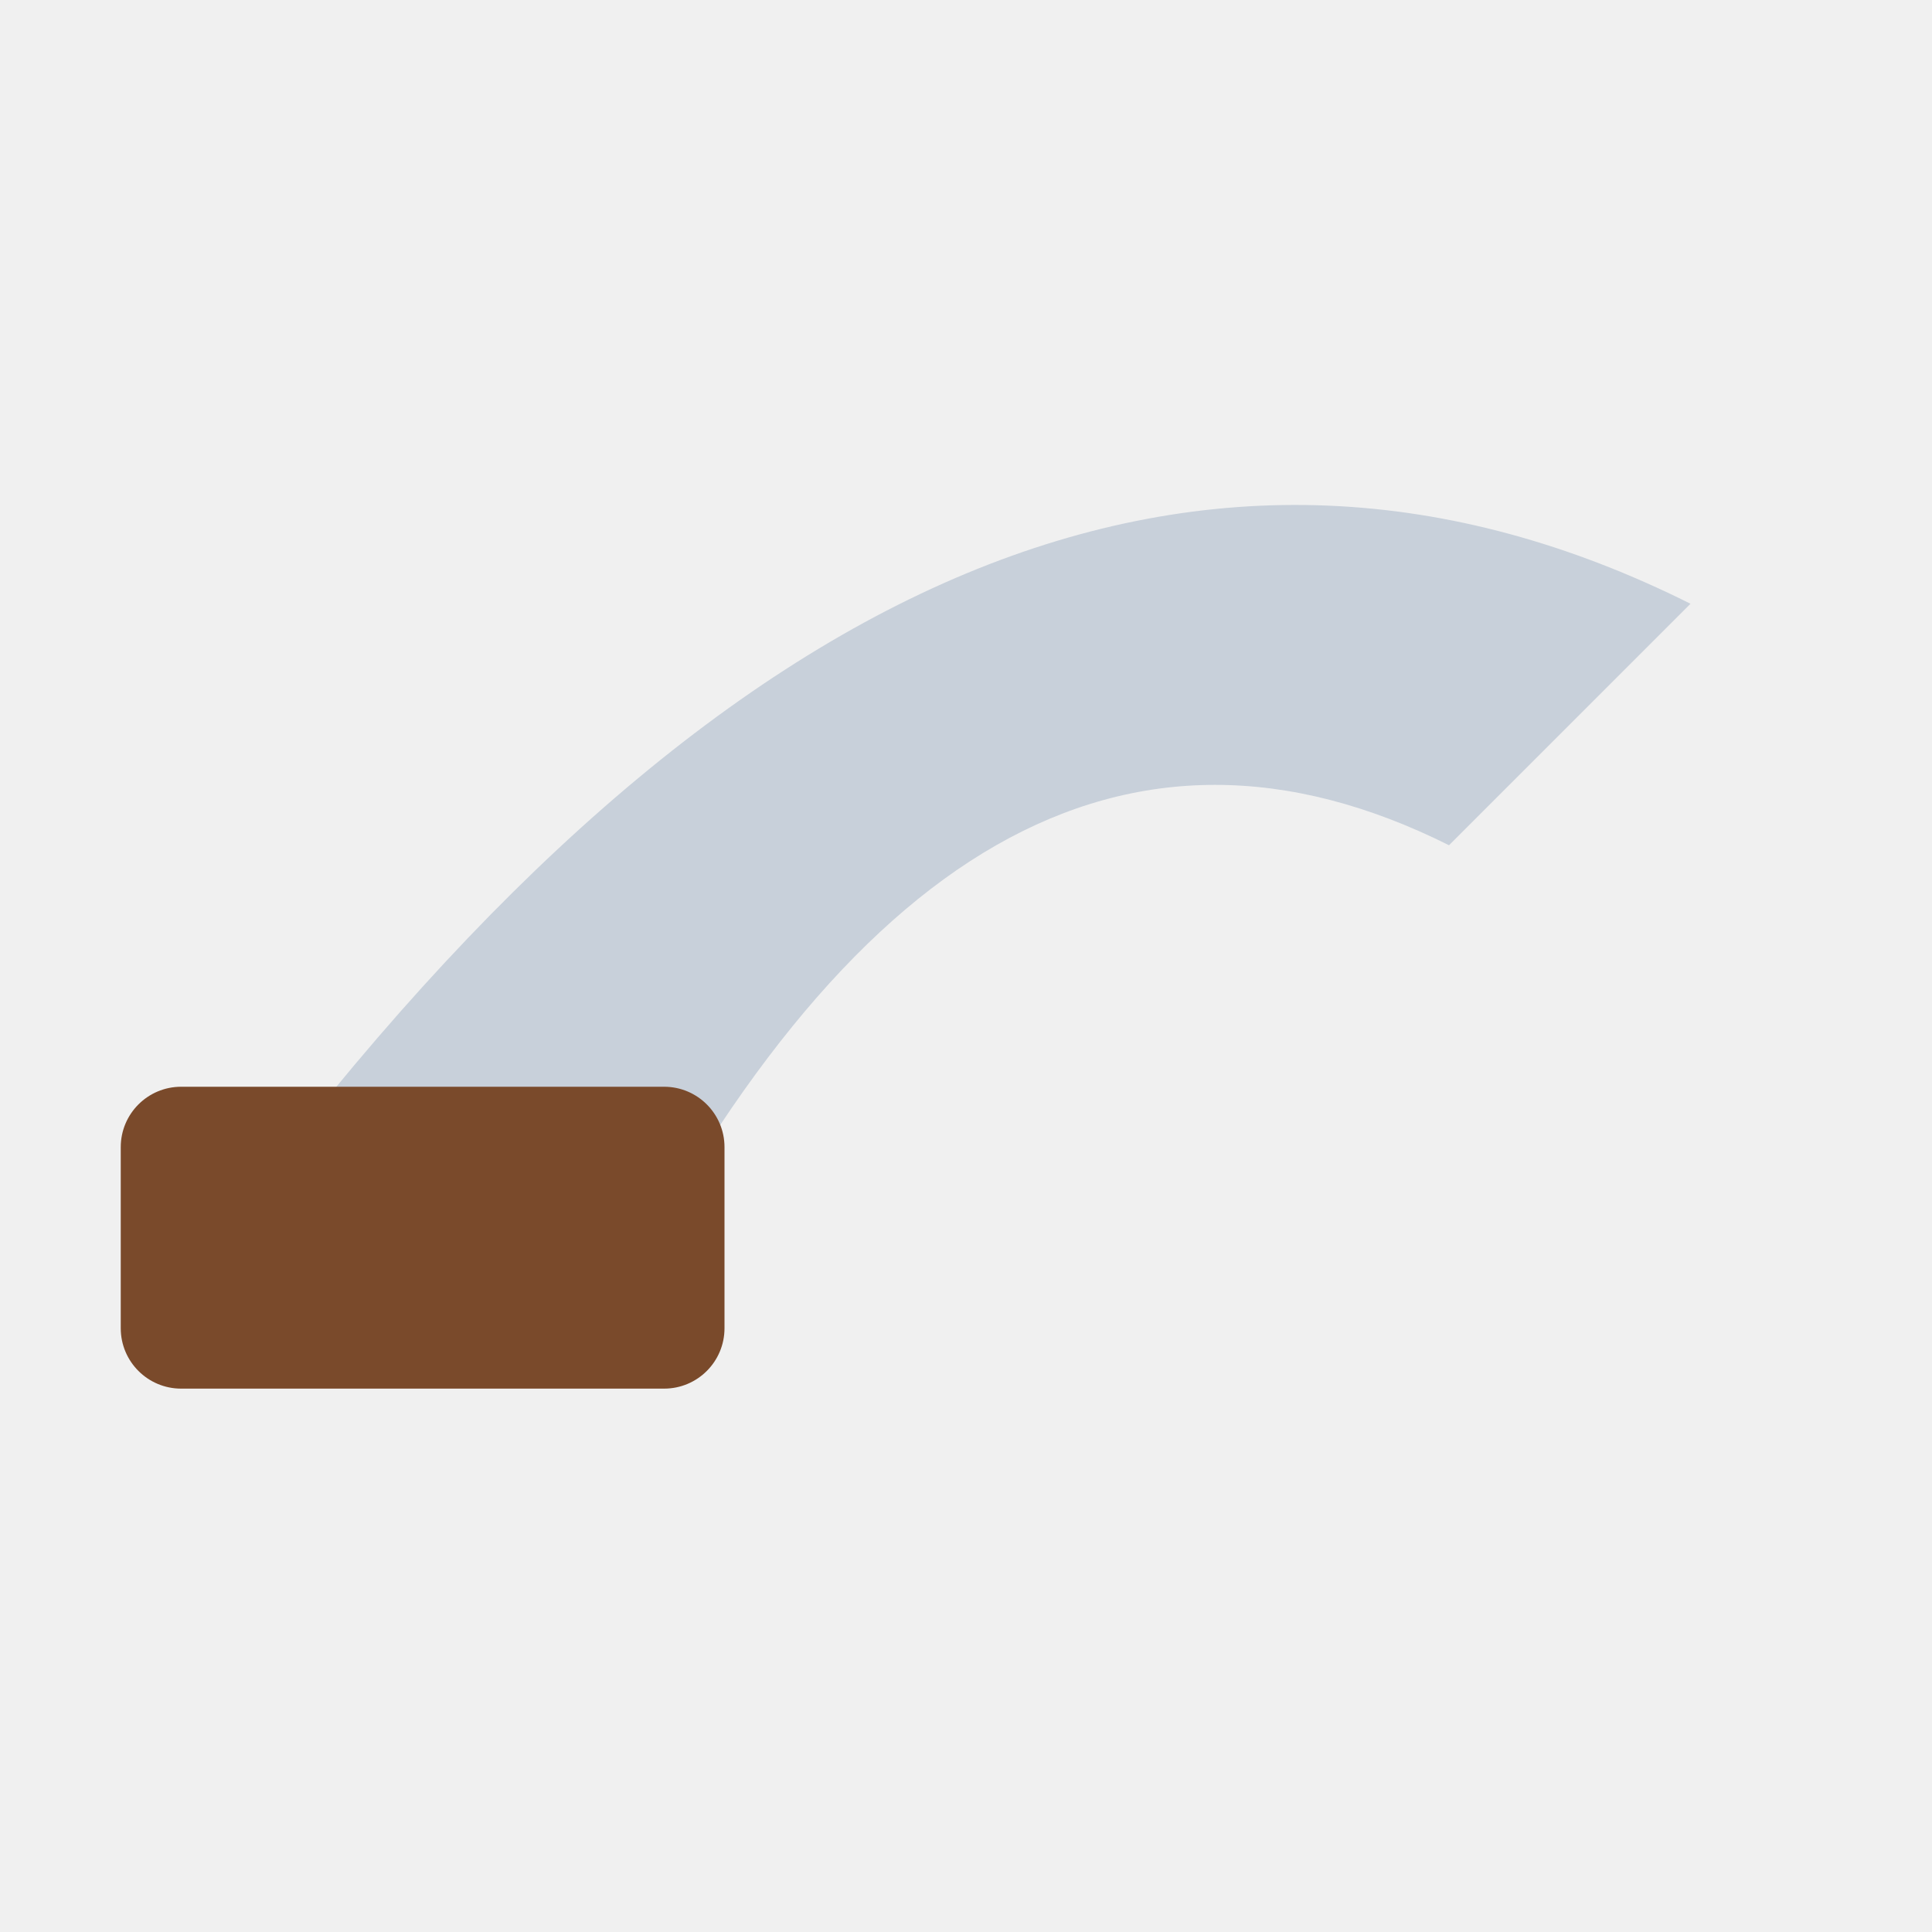
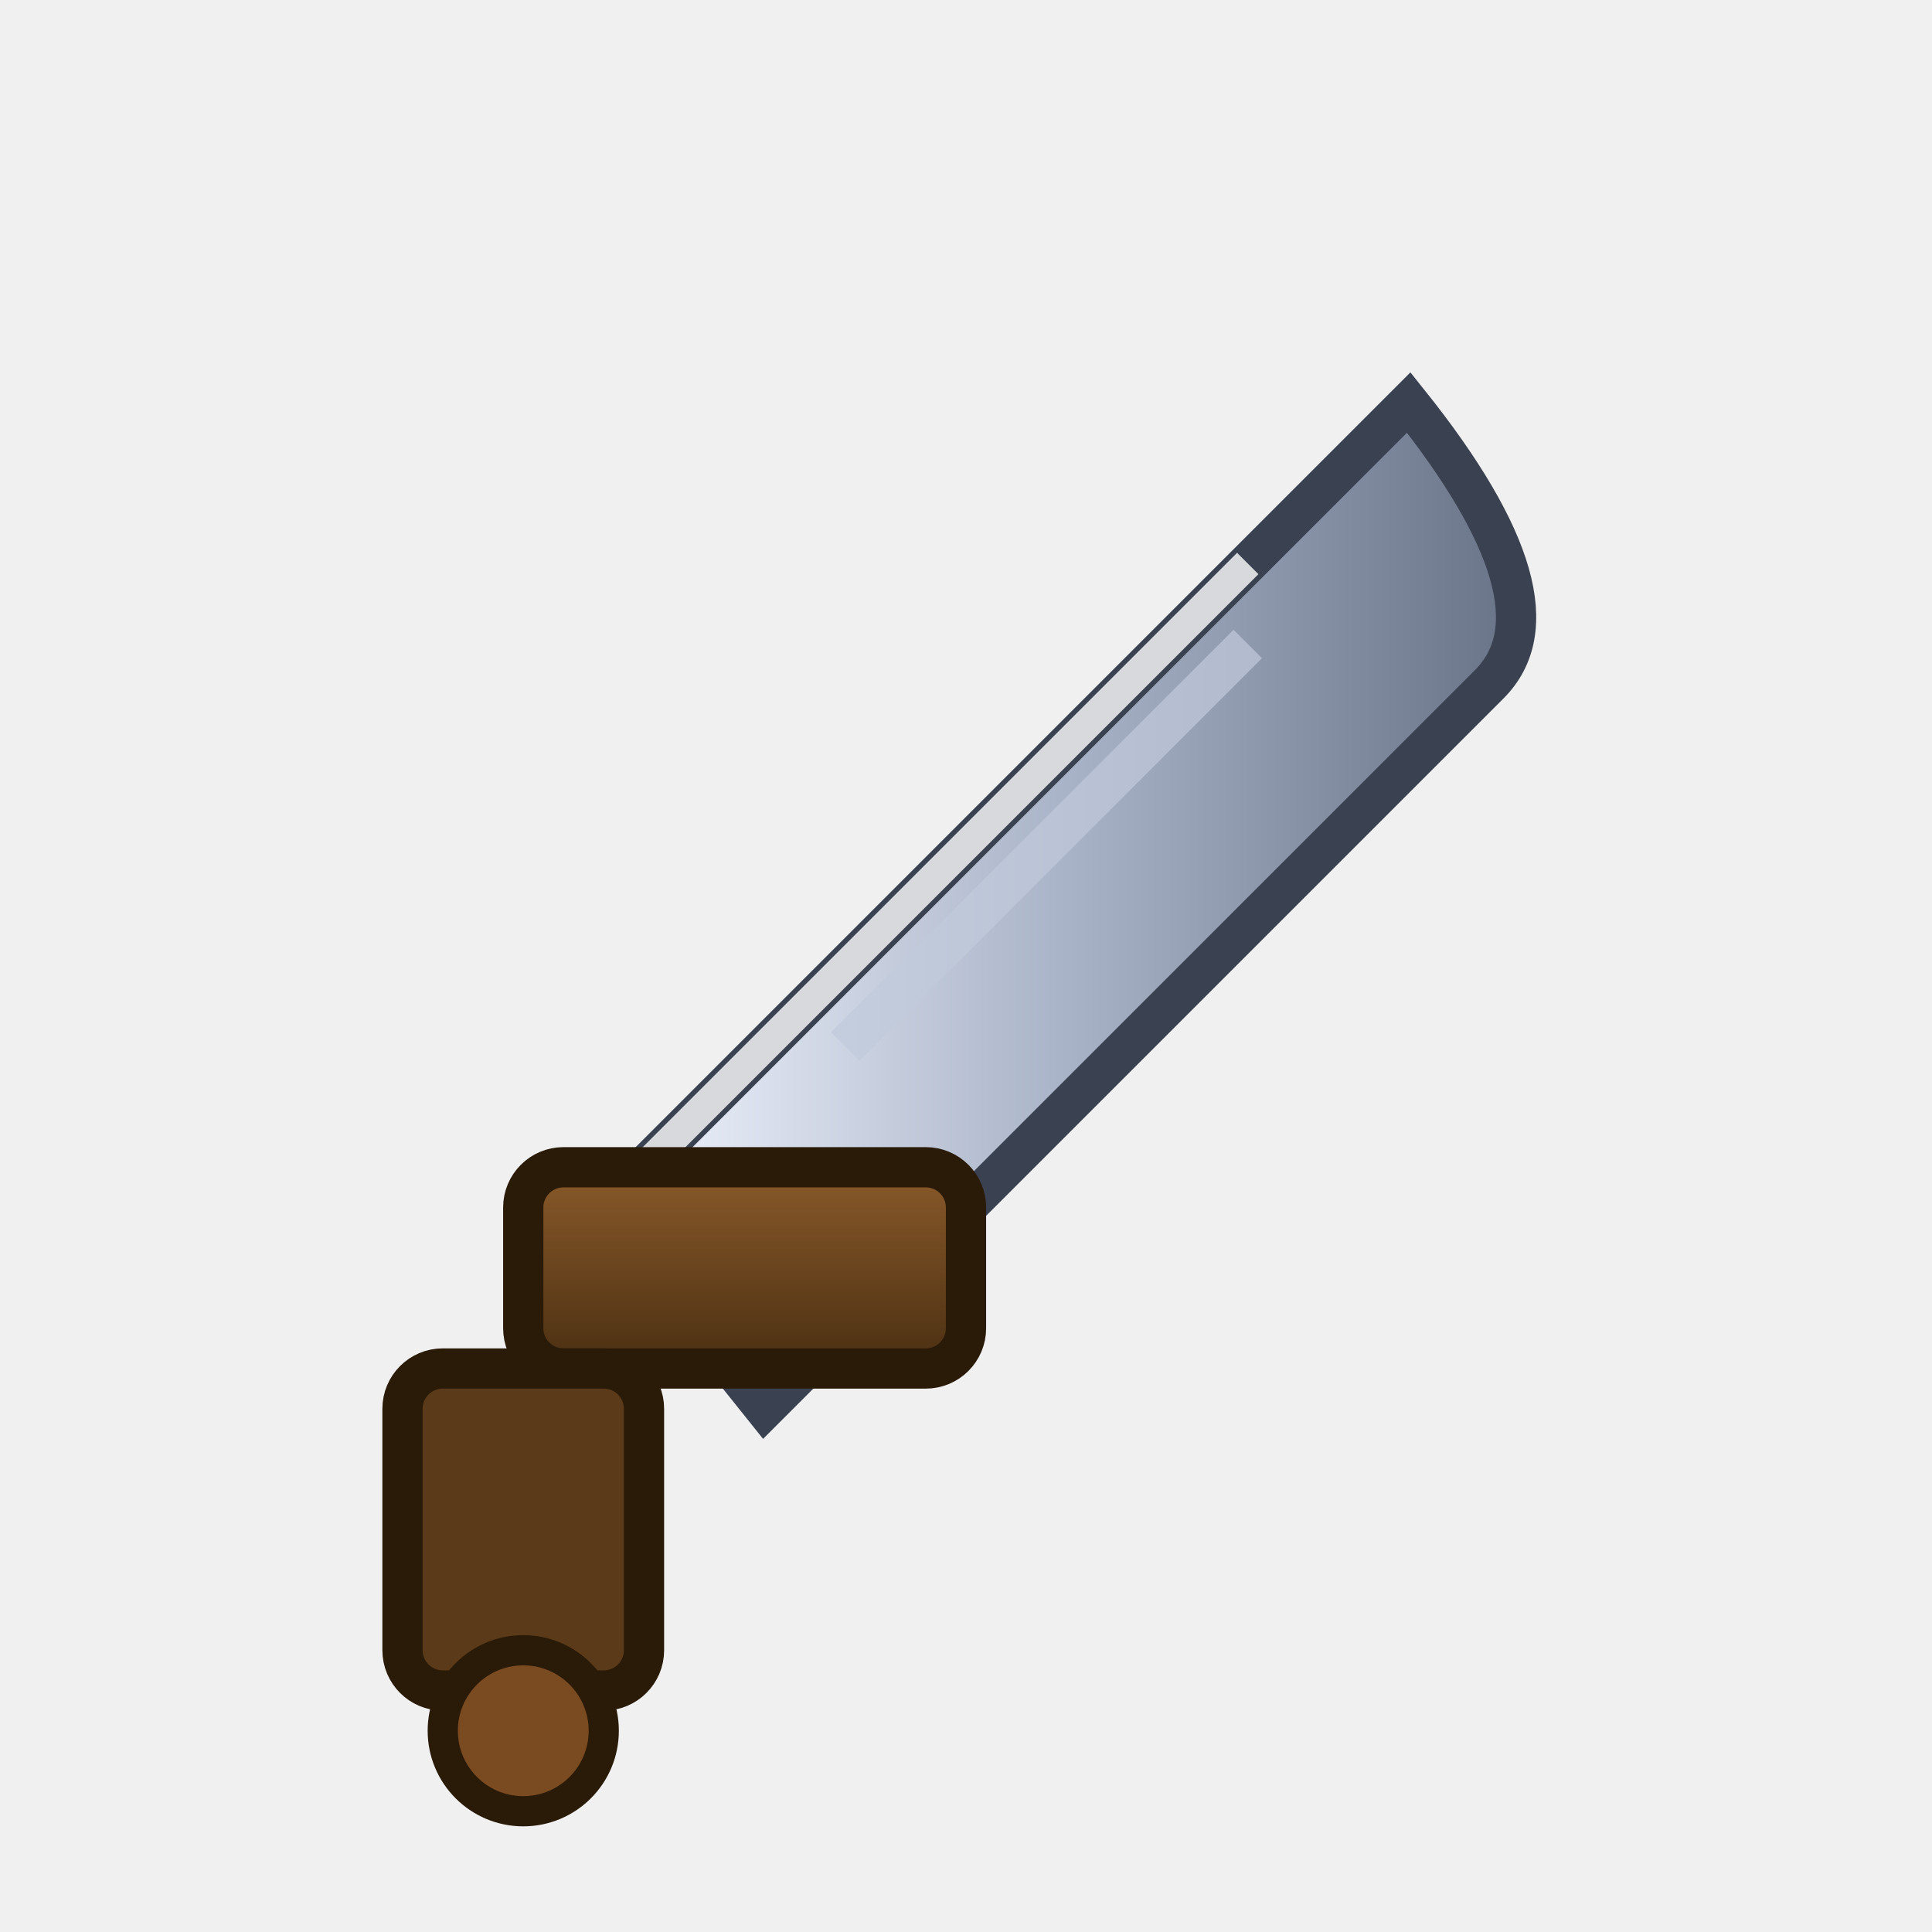
- <svg xmlns="http://www.w3.org/2000/svg" width="32" height="32" viewBox="0 0 32 32">
-   <path d="M4 20 Q16 4 28 10 L24 14 Q16 10 10 22 Z" fill="#c8d0da" />
-   <rect x="2" y="18" width="10" height="5" rx="1" fill="#7a4a2b" />
+ <svg xmlns="http://www.w3.org/2000/svg" width="96" height="96" viewBox="0 0 96 96">
+   <defs>
+     <linearGradient id="blade_g" x1="0" y1="0" x2="1" y2="0">
+       <stop offset="0" stop-color="#f2f6ff" />
+       <stop offset="0.5" stop-color="#aab4c8" />
+       <stop offset="1" stop-color="#6a7488" />
+     </linearGradient>
+     <linearGradient id="guard" x1="0" y1="0" x2="0" y2="1">
+       <stop offset="0" stop-color="#8a5a2a" />
+       <stop offset="1" stop-color="#4a2f12" />
+     </linearGradient>
+   </defs>
+   <path d="M 30 60 L 70 20 Q 78 30 74 34 L 38 70 Z" fill="url(#blade_g)" stroke="#3a4150" stroke-width="2" />
+   <line x1="42" y1="52" x2="62" y2="32" stroke="#c0cadb" stroke-width="2" opacity="0.7" />
+   <path d="M 32 58 L 62 28" stroke="#ffffff" stroke-width="1.5" opacity="0.8" />
+   <rect x="26" y="58" width="22" height="10" rx="2" fill="url(#guard)" stroke="#2a1a08" stroke-width="2" />
+   <rect x="20" y="68" width="12" height="16" rx="2" fill="#5a3a18" stroke="#2a1a08" stroke-width="2" />
+   <circle cx="26" cy="86" r="4" fill="#7a4a20" stroke="#2a1a08" stroke-width="1.5" />
</svg>
